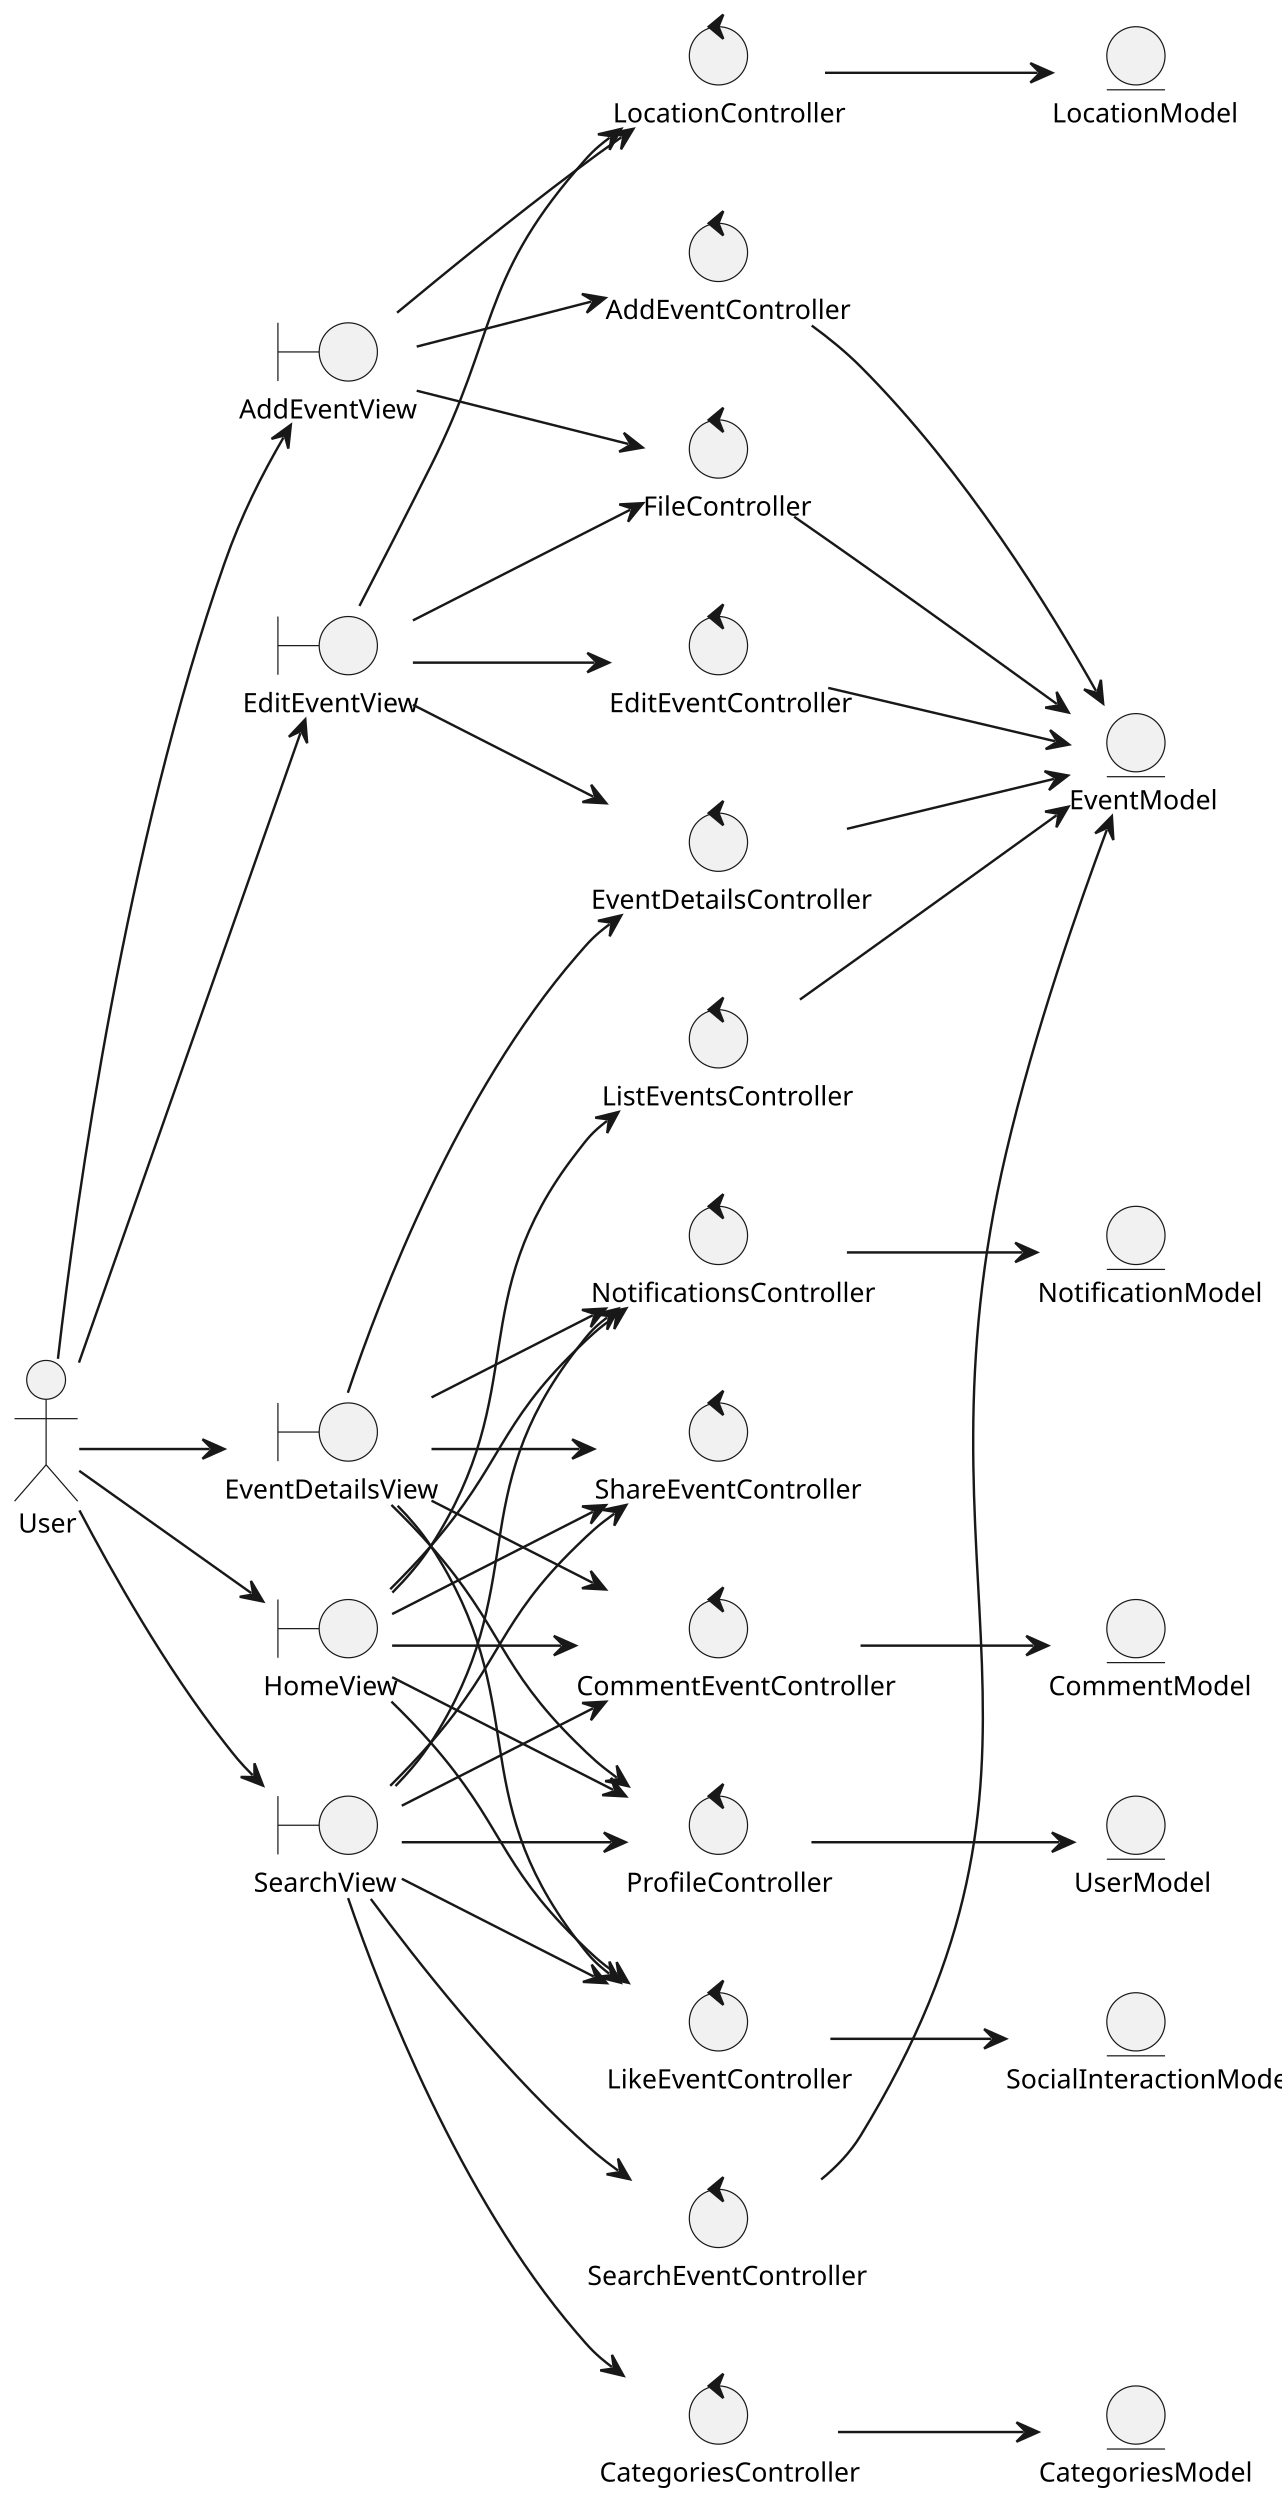
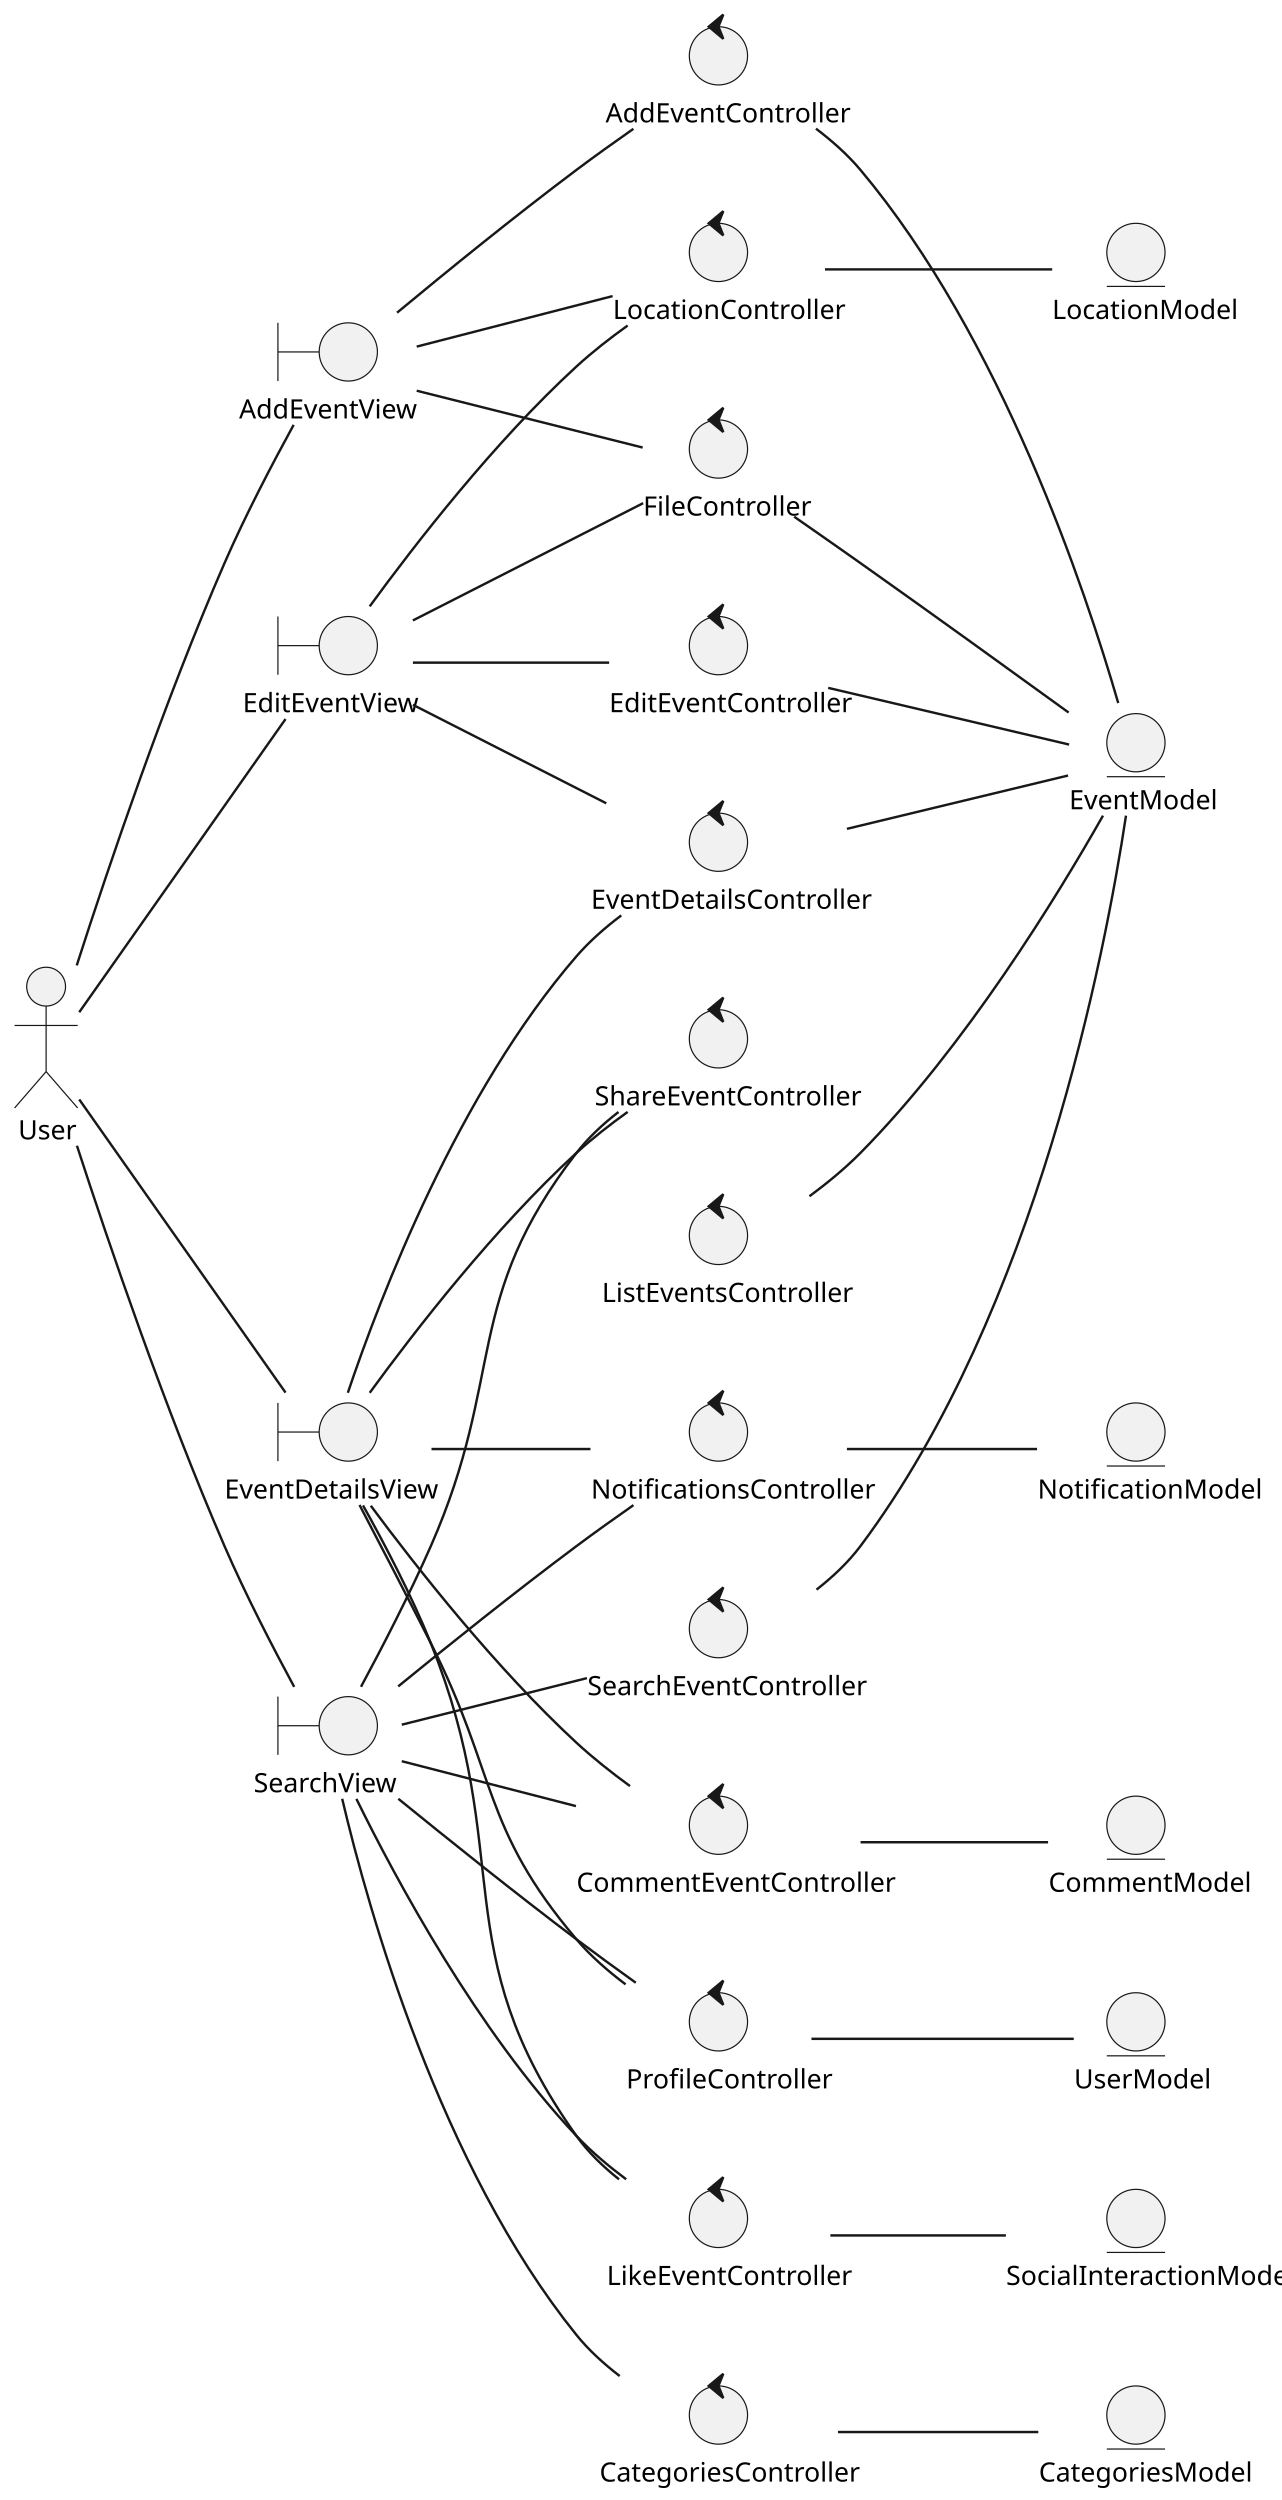
<svg xmlns="http://www.w3.org/2000/svg" contentStyleType="text/css" height="1030px" preserveAspectRatio="none" style="width:528px;height:1030px;background:#FFFFFF;" version="1.1" viewBox="0 0 528 1030" width="528px" zoomAndPan="magnify">
  <defs />
  <g>
    <g id="elem_user">
-       <ellipse cx="19" cy="568.5" fill="#F1F1F1" rx="8" ry="8" style="stroke:#181818;stroke-width:0.5;" />
-       <path d="M19,576.5 L19,603.5 M6,584.5 L32,584.5 M19,603.5 L6,618.5 M19,603.5 L32,618.5 " fill="none" style="stroke:#181818;stroke-width:0.5;" />
-       <text fill="#000000" font-family="sans-serif" font-size="11" lengthAdjust="spacing" textLength="23" x="7.5" y="631.419">User</text>
+       <ellipse cx="19" cy="406.5" fill="#F1F1F1" rx="8" ry="8" style="stroke:#181818;stroke-width:0.5;" />
+       <path d="M19,414.5 L19,441.5 M6,422.5 L32,422.5 M19,441.5 L6,456.5 M19,441.5 L32,456.5 " fill="none" style="stroke:#181818;stroke-width:0.5;" />
+       <text fill="#000000" font-family="sans-serif" font-size="11" lengthAdjust="spacing" textLength="23" x="7.5" y="469.419">User</text>
    </g>
    <g id="elem_userModel">
-       <ellipse cx="468" cy="752" fill="#F1F1F1" rx="12" ry="12" style="stroke:#181818;stroke-width:0.5;" />
-       <line style="stroke:#181818;stroke-width:0.5;" x1="456" x2="480" y1="766" y2="766" />
-       <text fill="#000000" font-family="sans-serif" font-size="11" lengthAdjust="spacing" textLength="51" x="442.5" y="779.419">UserModel</text>
+       <ellipse cx="468" cy="833" fill="#F1F1F1" rx="12" ry="12" style="stroke:#181818;stroke-width:0.5;" />
+       <line style="stroke:#181818;stroke-width:0.5;" x1="456" x2="480" y1="847" y2="847" />
+       <text fill="#000000" font-family="sans-serif" font-size="11" lengthAdjust="spacing" textLength="51" x="442.5" y="860.419">UserModel</text>
    </g>
    <g id="elem_eventModel">
      <ellipse cx="468" cy="306" fill="#F1F1F1" rx="12" ry="12" style="stroke:#181818;stroke-width:0.5;" />
      <line style="stroke:#181818;stroke-width:0.5;" x1="456" x2="480" y1="320" y2="320" />
      <text fill="#000000" font-family="sans-serif" font-size="11" lengthAdjust="spacing" textLength="55" x="440.5" y="333.419">EventModel</text>
    </g>
    <g id="elem_commentModel">
-       <ellipse cx="468" cy="671" fill="#F1F1F1" rx="12" ry="12" style="stroke:#181818;stroke-width:0.5;" />
-       <line style="stroke:#181818;stroke-width:0.5;" x1="456" x2="480" y1="685" y2="685" />
-       <text fill="#000000" font-family="sans-serif" font-size="11" lengthAdjust="spacing" textLength="72" x="432" y="698.419">CommentModel</text>
+       <ellipse cx="468" cy="752" fill="#F1F1F1" rx="12" ry="12" style="stroke:#181818;stroke-width:0.5;" />
+       <line style="stroke:#181818;stroke-width:0.5;" x1="456" x2="480" y1="766" y2="766" />
+       <text fill="#000000" font-family="sans-serif" font-size="11" lengthAdjust="spacing" textLength="72" x="432" y="779.419">CommentModel</text>
    </g>
    <g id="elem_notificationModel">
-       <ellipse cx="468" cy="509" fill="#F1F1F1" rx="12" ry="12" style="stroke:#181818;stroke-width:0.5;" />
-       <line style="stroke:#181818;stroke-width:0.5;" x1="456" x2="480" y1="523" y2="523" />
-       <text fill="#000000" font-family="sans-serif" font-size="11" lengthAdjust="spacing" textLength="81" x="427.5" y="536.419">NotificationModel</text>
+       <ellipse cx="468" cy="590" fill="#F1F1F1" rx="12" ry="12" style="stroke:#181818;stroke-width:0.5;" />
+       <line style="stroke:#181818;stroke-width:0.5;" x1="456" x2="480" y1="604" y2="604" />
+       <text fill="#000000" font-family="sans-serif" font-size="11" lengthAdjust="spacing" textLength="81" x="427.5" y="617.419">NotificationModel</text>
    </g>
    <g id="elem_categoriesModel">
      <ellipse cx="468" cy="995" fill="#F1F1F1" rx="12" ry="12" style="stroke:#181818;stroke-width:0.5;" />
      <line style="stroke:#181818;stroke-width:0.5;" x1="456" x2="480" y1="1009" y2="1009" />
      <text fill="#000000" font-family="sans-serif" font-size="11" lengthAdjust="spacing" textLength="80" x="428" y="1022.419">CategoriesModel</text>
    </g>
    <g id="elem_socialInteractionModel">
-       <ellipse cx="468" cy="833" fill="#F1F1F1" rx="12" ry="12" style="stroke:#181818;stroke-width:0.5;" />
-       <line style="stroke:#181818;stroke-width:0.5;" x1="456" x2="480" y1="847" y2="847" />
-       <text fill="#000000" font-family="sans-serif" font-size="11" lengthAdjust="spacing" textLength="107" x="414.5" y="860.419">SocialInteractionModel</text>
+       <ellipse cx="468" cy="914" fill="#F1F1F1" rx="12" ry="12" style="stroke:#181818;stroke-width:0.5;" />
+       <line style="stroke:#181818;stroke-width:0.5;" x1="456" x2="480" y1="928" y2="928" />
+       <text fill="#000000" font-family="sans-serif" font-size="11" lengthAdjust="spacing" textLength="107" x="414.5" y="941.419">SocialInteractionModel</text>
    </g>
    <g id="elem_locationModel">
-       <ellipse cx="468" cy="23" fill="#F1F1F1" rx="12" ry="12" style="stroke:#181818;stroke-width:0.5;" />
-       <line style="stroke:#181818;stroke-width:0.5;" x1="456" x2="480" y1="37" y2="37" />
-       <text fill="#000000" font-family="sans-serif" font-size="11" lengthAdjust="spacing" textLength="69" x="433.5" y="50.419">LocationModel</text>
+       <ellipse cx="468" cy="104" fill="#F1F1F1" rx="12" ry="12" style="stroke:#181818;stroke-width:0.5;" />
+       <line style="stroke:#181818;stroke-width:0.5;" x1="456" x2="480" y1="118" y2="118" />
+       <text fill="#000000" font-family="sans-serif" font-size="11" lengthAdjust="spacing" textLength="69" x="433.5" y="131.419">LocationModel</text>
    </g>
    <g id="elem_addEventView">
      <path d="M114.5,133 L114.5,157 M114.5,145 L131.5,145 " fill="none" style="stroke:#181818;stroke-width:0.5;" />
      <ellipse cx="143.5" cy="145" fill="#F1F1F1" rx="12" ry="12" style="stroke:#181818;stroke-width:0.5;" />
      <text fill="#000000" font-family="sans-serif" font-size="11" lengthAdjust="spacing" textLength="73" x="98.5" y="172.419">AddEventView</text>
    </g>
    <g id="elem_editEventView">
      <path d="M114.5,254 L114.5,278 M114.5,266 L131.5,266 " fill="none" style="stroke:#181818;stroke-width:0.5;" />
      <ellipse cx="143.5" cy="266" fill="#F1F1F1" rx="12" ry="12" style="stroke:#181818;stroke-width:0.5;" />
      <text fill="#000000" font-family="sans-serif" font-size="11" lengthAdjust="spacing" textLength="70" x="100" y="293.419">EditEventView</text>
    </g>
    <g id="elem_eventDetailsView">
      <path d="M114.5,578 L114.5,602 M114.5,590 L131.5,590 " fill="none" style="stroke:#181818;stroke-width:0.5;" />
      <ellipse cx="143.5" cy="590" fill="#F1F1F1" rx="12" ry="12" style="stroke:#181818;stroke-width:0.5;" />
      <text fill="#000000" font-family="sans-serif" font-size="11" lengthAdjust="spacing" textLength="85" x="92.5" y="617.419">EventDetailsView</text>
    </g>
    <g id="elem_searchView">
-       <path d="M114.5,740 L114.5,764 M114.5,752 L131.5,752 " fill="none" style="stroke:#181818;stroke-width:0.5;" />
-       <ellipse cx="143.5" cy="752" fill="#F1F1F1" rx="12" ry="12" style="stroke:#181818;stroke-width:0.5;" />
-       <text fill="#000000" font-family="sans-serif" font-size="11" lengthAdjust="spacing" textLength="61" x="104.5" y="779.419">SearchView</text>
-     </g>
-     <g id="elem_homeView">
-       <path d="M114.5,659 L114.5,683 M114.5,671 L131.5,671 " fill="none" style="stroke:#181818;stroke-width:0.5;" />
-       <ellipse cx="143.5" cy="671" fill="#F1F1F1" rx="12" ry="12" style="stroke:#181818;stroke-width:0.5;" />
-       <text fill="#000000" font-family="sans-serif" font-size="11" lengthAdjust="spacing" textLength="53" x="108.5" y="698.419">HomeView</text>
+       <path d="M114.5,699 L114.5,723 M114.5,711 L131.5,711 " fill="none" style="stroke:#181818;stroke-width:0.5;" />
+       <ellipse cx="143.5" cy="711" fill="#F1F1F1" rx="12" ry="12" style="stroke:#181818;stroke-width:0.5;" />
+       <text fill="#000000" font-family="sans-serif" font-size="11" lengthAdjust="spacing" textLength="61" x="104.5" y="738.419">SearchView</text>
    </g>
    <g id="elem_categoriesController">
      <ellipse cx="296" cy="995" fill="#F1F1F1" rx="12" ry="12" style="stroke:#181818;stroke-width:0.5;" />
      <polygon fill="#181818" points="292,983,298,978,296,983,298,988,292,983" style="stroke:#181818;stroke-width:1.0;" />
      <text fill="#000000" font-family="sans-serif" font-size="11" lengthAdjust="spacing" textLength="98" x="247" y="1022.419">CategoriesController</text>
    </g>
    <g id="elem_likeEventController">
+       <ellipse cx="296" cy="914" fill="#F1F1F1" rx="12" ry="12" style="stroke:#181818;stroke-width:0.5;" />
+       <polygon fill="#181818" points="292,902,298,897,296,902,298,907,292,902" style="stroke:#181818;stroke-width:1.0;" />
+       <text fill="#000000" font-family="sans-serif" font-size="11" lengthAdjust="spacing" textLength="92" x="250" y="941.419">LikeEventController</text>
+     </g>
+     <g id="elem_notificationController">
+       <ellipse cx="296" cy="590" fill="#F1F1F1" rx="12" ry="12" style="stroke:#181818;stroke-width:0.5;" />
+       <polygon fill="#181818" points="292,578,298,573,296,578,298,583,292,578" style="stroke:#181818;stroke-width:1.0;" />
+       <text fill="#000000" font-family="sans-serif" font-size="11" lengthAdjust="spacing" textLength="105" x="243.5" y="617.419">NotificationsController</text>
+     </g>
+     <g id="elem_shareEventController">
+       <ellipse cx="296" cy="428" fill="#F1F1F1" rx="12" ry="12" style="stroke:#181818;stroke-width:0.5;" />
+       <polygon fill="#181818" points="292,416,298,411,296,416,298,421,292,416" style="stroke:#181818;stroke-width:1.0;" />
+       <text fill="#000000" font-family="sans-serif" font-size="11" lengthAdjust="spacing" textLength="102" x="245" y="455.419">ShareEventController</text>
+     </g>
+     <g id="elem_commentEventController">
+       <ellipse cx="296" cy="752" fill="#F1F1F1" rx="12" ry="12" style="stroke:#181818;stroke-width:0.5;" />
+       <polygon fill="#181818" points="292,740,298,735,296,740,298,745,292,740" style="stroke:#181818;stroke-width:1.0;" />
+       <text fill="#000000" font-family="sans-serif" font-size="11" lengthAdjust="spacing" textLength="117" x="237.5" y="779.419">CommentEventController</text>
+     </g>
+     <g id="elem_profileController">
      <ellipse cx="296" cy="833" fill="#F1F1F1" rx="12" ry="12" style="stroke:#181818;stroke-width:0.5;" />
      <polygon fill="#181818" points="292,821,298,816,296,821,298,826,292,821" style="stroke:#181818;stroke-width:1.0;" />
-       <text fill="#000000" font-family="sans-serif" font-size="11" lengthAdjust="spacing" textLength="92" x="250" y="860.419">LikeEventController</text>
-     </g>
-     <g id="elem_notificationController">
-       <ellipse cx="296" cy="509" fill="#F1F1F1" rx="12" ry="12" style="stroke:#181818;stroke-width:0.5;" />
-       <polygon fill="#181818" points="292,497,298,492,296,497,298,502,292,497" style="stroke:#181818;stroke-width:1.0;" />
-       <text fill="#000000" font-family="sans-serif" font-size="11" lengthAdjust="spacing" textLength="105" x="243.5" y="536.419">NotificationsController</text>
-     </g>
-     <g id="elem_shareEventController">
-       <ellipse cx="296" cy="590" fill="#F1F1F1" rx="12" ry="12" style="stroke:#181818;stroke-width:0.5;" />
-       <polygon fill="#181818" points="292,578,298,573,296,578,298,583,292,578" style="stroke:#181818;stroke-width:1.0;" />
-       <text fill="#000000" font-family="sans-serif" font-size="11" lengthAdjust="spacing" textLength="102" x="245" y="617.419">ShareEventController</text>
-     </g>
-     <g id="elem_commentEventController">
-       <ellipse cx="296" cy="671" fill="#F1F1F1" rx="12" ry="12" style="stroke:#181818;stroke-width:0.5;" />
-       <polygon fill="#181818" points="292,659,298,654,296,659,298,664,292,659" style="stroke:#181818;stroke-width:1.0;" />
-       <text fill="#000000" font-family="sans-serif" font-size="11" lengthAdjust="spacing" textLength="117" x="237.5" y="698.419">CommentEventController</text>
-     </g>
-     <g id="elem_profileController">
-       <ellipse cx="296" cy="752" fill="#F1F1F1" rx="12" ry="12" style="stroke:#181818;stroke-width:0.5;" />
-       <polygon fill="#181818" points="292,740,298,735,296,740,298,745,292,740" style="stroke:#181818;stroke-width:1.0;" />
-       <text fill="#000000" font-family="sans-serif" font-size="11" lengthAdjust="spacing" textLength="76" x="258" y="779.419">ProfileController</text>
+       <text fill="#000000" font-family="sans-serif" font-size="11" lengthAdjust="spacing" textLength="76" x="258" y="860.419">ProfileController</text>
    </g>
    <g id="elem_fileController">
      <ellipse cx="296" cy="185" fill="#F1F1F1" rx="12" ry="12" style="stroke:#181818;stroke-width:0.5;" />
      <polygon fill="#181818" points="292,173,298,168,296,173,298,178,292,173" style="stroke:#181818;stroke-width:1.0;" />
      <text fill="#000000" font-family="sans-serif" font-size="11" lengthAdjust="spacing" textLength="62" x="265" y="212.419">FileController</text>
    </g>
    <g id="elem_addEventController">
+       <ellipse cx="296" cy="23" fill="#F1F1F1" rx="12" ry="12" style="stroke:#181818;stroke-width:0.5;" />
+       <polygon fill="#181818" points="292,11,298,6,296,11,298,16,292,11" style="stroke:#181818;stroke-width:1.0;" />
+       <text fill="#000000" font-family="sans-serif" font-size="11" lengthAdjust="spacing" textLength="93" x="249.5" y="50.419">AddEventController</text>
+     </g>
+     <g id="elem_locationController">
      <ellipse cx="296" cy="104" fill="#F1F1F1" rx="12" ry="12" style="stroke:#181818;stroke-width:0.5;" />
      <polygon fill="#181818" points="292,92,298,87,296,92,298,97,292,92" style="stroke:#181818;stroke-width:1.0;" />
-       <text fill="#000000" font-family="sans-serif" font-size="11" lengthAdjust="spacing" textLength="93" x="249.5" y="131.419">AddEventController</text>
-     </g>
-     <g id="elem_locationController">
-       <ellipse cx="296" cy="23" fill="#F1F1F1" rx="12" ry="12" style="stroke:#181818;stroke-width:0.5;" />
-       <polygon fill="#181818" points="292,11,298,6,296,11,298,16,292,11" style="stroke:#181818;stroke-width:1.0;" />
-       <text fill="#000000" font-family="sans-serif" font-size="11" lengthAdjust="spacing" textLength="87" x="252.5" y="50.419">LocationController</text>
+       <text fill="#000000" font-family="sans-serif" font-size="11" lengthAdjust="spacing" textLength="87" x="252.5" y="131.419">LocationController</text>
    </g>
    <g id="elem_editEventController">
      <ellipse cx="296" cy="266" fill="#F1F1F1" rx="12" ry="12" style="stroke:#181818;stroke-width:0.5;" />
      <polygon fill="#181818" points="292,254,298,249,296,254,298,259,292,254" style="stroke:#181818;stroke-width:1.0;" />
      <text fill="#000000" font-family="sans-serif" font-size="11" lengthAdjust="spacing" textLength="90" x="251" y="293.419">EditEventController</text>
    </g>
    <g id="elem_eventDetailsController">
      <ellipse cx="296" cy="347" fill="#F1F1F1" rx="12" ry="12" style="stroke:#181818;stroke-width:0.5;" />
      <polygon fill="#181818" points="292,335,298,330,296,335,298,340,292,335" style="stroke:#181818;stroke-width:1.0;" />
      <text fill="#000000" font-family="sans-serif" font-size="11" lengthAdjust="spacing" textLength="105" x="243.5" y="374.419">EventDetailsController</text>
    </g>
    <g id="elem_searchEventController">
-       <ellipse cx="296" cy="914" fill="#F1F1F1" rx="12" ry="12" style="stroke:#181818;stroke-width:0.5;" />
-       <polygon fill="#181818" points="292,902,298,897,296,902,298,907,292,902" style="stroke:#181818;stroke-width:1.0;" />
-       <text fill="#000000" font-family="sans-serif" font-size="11" lengthAdjust="spacing" textLength="108" x="242" y="941.419">SearchEventController</text>
+       <ellipse cx="296" cy="671" fill="#F1F1F1" rx="12" ry="12" style="stroke:#181818;stroke-width:0.5;" />
+       <polygon fill="#181818" points="292,659,298,654,296,659,298,664,292,659" style="stroke:#181818;stroke-width:1.0;" />
+       <text fill="#000000" font-family="sans-serif" font-size="11" lengthAdjust="spacing" textLength="108" x="242" y="698.419">SearchEventController</text>
    </g>
    <g id="elem_listEventsController">
-       <ellipse cx="296" cy="428" fill="#F1F1F1" rx="12" ry="12" style="stroke:#181818;stroke-width:0.5;" />
-       <polygon fill="#181818" points="292,416,298,411,296,416,298,421,292,416" style="stroke:#181818;stroke-width:1.0;" />
-       <text fill="#000000" font-family="sans-serif" font-size="11" lengthAdjust="spacing" textLength="96" x="248" y="455.419">ListEventsController</text>
+       <ellipse cx="296" cy="509" fill="#F1F1F1" rx="12" ry="12" style="stroke:#181818;stroke-width:0.5;" />
+       <polygon fill="#181818" points="292,497,298,492,296,497,298,502,292,497" style="stroke:#181818;stroke-width:1.0;" />
+       <text fill="#000000" font-family="sans-serif" font-size="11" lengthAdjust="spacing" textLength="96" x="248" y="536.419">ListEventsController</text>
    </g>
    <g id="link_user_addEventView">
-       <path d="M23.87,559.83 C31.62,492.78 51.88,347.83 92.5,232 C99.54,211.92 107.804,195.793 116.824,180.213 " fill="none" id="user-to-addEventView" style="stroke:#181818;stroke-width:1.0;" />
-       <polygon fill="#181818" points="119.83,175.02,111.859,180.805,117.325,179.347,118.782,184.813,119.83,175.02" style="stroke:#181818;stroke-width:1.0;" />
+       <path d="M31.62,397.74 C44.85,356.58 67.84,288.61 92.5,232 C101.06,212.35 112.34,190.82 120.98,175.05 " fill="none" id="user-addEventView" style="stroke:#181818;stroke-width:1.0;" />
    </g>
    <g id="link_user_editEventView">
-       <path d="M32.53,561.4 C56.01,494.66 104.069,358.08 123.779,302.04 " fill="none" id="user-to-editEventView" style="stroke:#181818;stroke-width:1.0;" />
-       <polygon fill="#181818" points="125.77,296.38,119.01,303.543,124.111,301.097,126.557,306.197,125.77,296.38" style="stroke:#181818;stroke-width:1.0;" />
+       <path d="M32.64,417.04 C53.39,387.55 94.68,328.88 117.64,296.25 " fill="none" id="user-editEventView" style="stroke:#181818;stroke-width:1.0;" />
    </g>
    <g id="link_user_eventDetailsView">
-       <path d="M32.64,597 C47.01,597 65.24,597 86.41,597 " fill="none" id="user-to-eventDetailsView" style="stroke:#181818;stroke-width:1.0;" />
-       <polygon fill="#181818" points="92.41,597,83.41,593,87.41,597,83.41,601,92.41,597" style="stroke:#181818;stroke-width:1.0;" />
+       <path d="M32.64,452.96 C53.39,482.45 94.68,541.12 117.64,573.75 " fill="none" id="user-eventDetailsView" style="stroke:#181818;stroke-width:1.0;" />
    </g>
    <g id="link_user_searchView">
-       <path d="M32.73,622.28 C46.03,647.62 68.3,687.18 92.5,718 C97.25,724.05 98.609,725.876 104.119,731.416 " fill="none" id="user-to-searchView" style="stroke:#181818;stroke-width:1.0;" />
-       <polygon fill="#181818" points="108.35,735.67,104.839,726.468,104.824,732.125,99.167,732.11,108.35,735.67" style="stroke:#181818;stroke-width:1.0;" />
-     </g>
-     <g id="link_user_homeView">
-       <path d="M32.64,605.98 C50.84,618.91 79.949,639.594 103.519,656.344 " fill="none" id="user-to-homeView" style="stroke:#181818;stroke-width:1.0;" />
-       <polygon fill="#181818" points="108.41,659.82,103.391,651.346,104.334,656.924,98.757,657.867,108.41,659.82" style="stroke:#181818;stroke-width:1.0;" />
+       <path d="M31.7,472.04 C45,512.98 68.05,580.59 92.5,637 C101.17,657.01 112.55,678.98 121.2,694.99 " fill="none" id="user-searchView" style="stroke:#181818;stroke-width:1.0;" />
    </g>
    <g id="link_addEventView_addEventController">
-       <path d="M171.68,142.8 C194.66,136.87 218.94,130.606 243.639,124.246 " fill="none" id="addEventView-to-addEventController" style="stroke:#181818;stroke-width:1.0;" />
-       <polygon fill="#181818" points="249.45,122.75,239.737,121.121,244.608,123.997,241.732,128.868,249.45,122.75" style="stroke:#181818;stroke-width:1.0;" />
+       <path d="M163.58,128.83 C183.75,112.1 211.95,89.17 237.5,70 C244.99,64.38 253.18,58.52 260.96,53.08 " fill="none" id="addEventView-addEventController" style="stroke:#181818;stroke-width:1.0;" />
    </g>
    <g id="link_addEventView_locationController">
-       <path d="M163.58,128.83 C183.75,112.1 211.95,89.17 237.5,70 C244.99,64.38 248.263,61.958 256.043,56.518 " fill="none" id="addEventView-to-locationController" style="stroke:#181818;stroke-width:1.0;" />
-       <polygon fill="#181818" points="260.96,53.08,251.292,54.959,256.862,55.945,255.876,61.516,260.96,53.08" style="stroke:#181818;stroke-width:1.0;" />
+       <path d="M171.68,142.8 C195.58,136.64 227.16,128.49 252.38,121.99 " fill="none" id="addEventView-locationController" style="stroke:#181818;stroke-width:1.0;" />
    </g>
    <g id="link_addEventView_fileController">
-       <path d="M171.68,160.98 C199.7,168.03 232.462,176.266 258.962,182.935 " fill="none" id="addEventView-to-fileController" style="stroke:#181818;stroke-width:1.0;" />
-       <polygon fill="#181818" points="264.78,184.4,257.029,178.324,259.931,183.18,255.076,186.082,264.78,184.4" style="stroke:#181818;stroke-width:1.0;" />
+       <path d="M171.68,160.98 C199.7,168.03 238.28,177.73 264.78,184.4 " fill="none" id="addEventView-fileController" style="stroke:#181818;stroke-width:1.0;" />
    </g>
    <g id="link_editEventView_editEventController">
-       <path d="M170.11,273 C193.74,273 219.42,273 244.96,273 " fill="none" id="editEventView-to-editEventController" style="stroke:#181818;stroke-width:1.0;" />
-       <polygon fill="#181818" points="250.96,273,241.96,269,245.96,273,241.96,277,250.96,273" style="stroke:#181818;stroke-width:1.0;" />
+       <path d="M170.11,273 C193.74,273 225.42,273 250.96,273 " fill="none" id="editEventView-editEventController" style="stroke:#181818;stroke-width:1.0;" />
    </g>
    <g id="link_editEventView_eventDetailsController">
-       <path d="M170.11,290.38 C193.38,302.23 219.103,315.337 244.433,328.237 " fill="none" id="editEventView-to-eventDetailsController" style="stroke:#181818;stroke-width:1.0;" />
-       <polygon fill="#181818" points="249.78,330.96,243.575,323.311,245.325,328.691,239.945,330.44,249.78,330.96" style="stroke:#181818;stroke-width:1.0;" />
+       <path d="M170.11,290.38 C193.38,302.23 224.45,318.06 249.78,330.96 " fill="none" id="editEventView-eventDetailsController" style="stroke:#181818;stroke-width:1.0;" />
    </g>
    <g id="link_editEventView_fileController">
-       <path d="M170.11,255.62 C198.31,241.26 232.614,223.784 259.624,210.024 " fill="none" id="editEventView-to-fileController" style="stroke:#181818;stroke-width:1.0;" />
-       <polygon fill="#181818" points="264.97,207.3,255.135,207.821,260.515,209.57,258.766,214.95,264.97,207.3" style="stroke:#181818;stroke-width:1.0;" />
+       <path d="M170.11,255.62 C198.31,241.26 237.96,221.06 264.97,207.3 " fill="none" id="editEventView-fileController" style="stroke:#181818;stroke-width:1.0;" />
    </g>
    <g id="link_editEventView_locationController">
-       <path d="M148.09,249.66 C156.42,233.5 167.72,211.49 177.5,192 C204.61,138 198.11,115.82 237.5,70 C242.81,63.82 244.492,61.756 251.152,56.726 " fill="none" id="editEventView-to-locationController" style="stroke:#181818;stroke-width:1.0;" />
-       <polygon fill="#181818" points="255.94,53.11,246.347,55.342,251.95,56.123,251.169,61.726,255.94,53.11" style="stroke:#181818;stroke-width:1.0;" />
+       <path d="M152.32,249.83 C171.12,224.04 203.8,181.92 237.5,151 C243.95,145.08 251.32,139.33 258.59,134.11 " fill="none" id="editEventView-locationController" style="stroke:#181818;stroke-width:1.0;" />
    </g>
    <g id="link_eventDetailsView_eventDetailsController">
-       <path d="M143.31,573.82 C156.84,533.68 188.9,450.17 237.5,394 C242.83,387.84 244.519,385.772 251.179,380.752 " fill="none" id="eventDetailsView-to-eventDetailsController" style="stroke:#181818;stroke-width:1.0;" />
-       <polygon fill="#181818" points="255.97,377.14,246.375,379.363,251.977,380.15,251.191,385.752,255.97,377.14" style="stroke:#181818;stroke-width:1.0;" />
+       <path d="M143.31,573.82 C156.84,533.68 188.9,450.17 237.5,394 C242.83,387.84 249.31,382.16 255.97,377.14 " fill="none" id="eventDetailsView-eventDetailsController" style="stroke:#181818;stroke-width:1.0;" />
    </g>
    <g id="link_eventDetailsView_commentEventController">
-       <path d="M177.78,618.28 C199.86,629.53 221.654,640.637 244.254,652.147 " fill="none" id="eventDetailsView-to-commentEventController" style="stroke:#181818;stroke-width:1.0;" />
-       <polygon fill="#181818" points="249.6,654.87,243.395,647.221,245.144,652.601,239.765,654.35,249.6,654.87" style="stroke:#181818;stroke-width:1.0;" />
+       <path d="M152.76,620.36 C171.72,645.9 204.28,687.29 237.5,718 C244.25,724.24 251.98,730.35 259.54,735.86 " fill="none" id="eventDetailsView-commentEventController" style="stroke:#181818;stroke-width:1.0;" />
    </g>
    <g id="link_eventDetailsView_likeEventController">
-       <path d="M163.82,620.38 C168.83,625.49 173.67,631.14 177.5,637 C219.53,701.25 190.85,738.02 237.5,799 C242.57,805.62 244.271,807.927 250.981,813.167 " fill="none" id="eventDetailsView-to-likeEventController" style="stroke:#181818;stroke-width:1.0;" />
-       <polygon fill="#181818" points="255.71,816.86,251.079,808.168,251.769,813.783,246.155,814.473,255.71,816.86" style="stroke:#181818;stroke-width:1.0;" />
+       <path d="M149.57,620.24 C158.33,635.92 169.55,657.26 177.5,677 C212.65,764.27 182.88,803.4 237.5,880 C242.27,886.69 248.48,892.68 255.05,897.89 " fill="none" id="eventDetailsView-likeEventController" style="stroke:#181818;stroke-width:1.0;" />
    </g>
    <g id="link_eventDetailsView_profileController">
-       <path d="M161.26,620.04 C166.79,625.44 172.48,631.29 177.5,637 C207.06,670.66 205.54,686.61 237.5,718 C243.97,724.36 246.679,726.902 254.119,732.382 " fill="none" id="eventDetailsView-to-profileController" style="stroke:#181818;stroke-width:1.0;" />
-       <polygon fill="#181818" points="258.95,735.94,254.076,727.382,254.924,732.975,249.331,733.823,258.95,735.94" style="stroke:#181818;stroke-width:1.0;" />
+       <path d="M148.12,620.04 C156.46,635.99 167.76,657.73 177.5,677 C204.75,730.93 198.38,752.95 237.5,799 C243.29,805.82 250.46,812.09 257.74,817.56 " fill="none" id="eventDetailsView-profileController" style="stroke:#181818;stroke-width:1.0;" />
    </g>
    <g id="link_eventDetailsView_shareEventController">
-       <path d="M177.78,597 C198.29,597 217.18,597 238.73,597 " fill="none" id="eventDetailsView-to-shareEventController" style="stroke:#181818;stroke-width:1.0;" />
-       <polygon fill="#181818" points="244.73,597,235.73,593,239.73,597,235.73,601,244.73,597" style="stroke:#181818;stroke-width:1.0;" />
+       <path d="M152.32,573.83 C171.12,548.04 203.8,505.92 237.5,475 C243.95,469.08 251.32,463.33 258.59,458.11 " fill="none" id="eventDetailsView-shareEventController" style="stroke:#181818;stroke-width:1.0;" />
    </g>
    <g id="link_eventDetailsView_notificationController">
-       <path d="M177.78,575.72 C199.86,564.47 221.654,553.363 244.254,541.853 " fill="none" id="eventDetailsView-to-notificationController" style="stroke:#181818;stroke-width:1.0;" />
-       <polygon fill="#181818" points="249.6,539.13,239.765,539.65,245.144,541.399,243.395,546.779,249.6,539.13" style="stroke:#181818;stroke-width:1.0;" />
+       <path d="M177.78,597 C197.83,597 222.06,597 243.27,597 " fill="none" id="eventDetailsView-notificationController" style="stroke:#181818;stroke-width:1.0;" />
    </g>
    <g id="link_searchView_searchEventController">
-       <path d="M152.76,782.36 C171.72,807.9 204.28,849.29 237.5,880 C244.25,886.24 247.131,888.816 254.691,894.326 " fill="none" id="searchView-to-searchEventController" style="stroke:#181818;stroke-width:1.0;" />
-       <polygon fill="#181818" points="259.54,897.86,254.623,889.327,255.499,894.915,249.911,895.792,259.54,897.86" style="stroke:#181818;stroke-width:1.0;" />
+       <path d="M165.53,710.57 C186.91,705.19 216.39,697.78 241.82,691.38 " fill="none" id="searchView-searchEventController" style="stroke:#181818;stroke-width:1.0;" />
    </g>
    <g id="link_searchView_categoriesController">
-       <path d="M143.41,782.01 C157.08,821.85 189.36,904.82 237.5,961 C243.08,967.52 245.131,969.912 252.111,975.212 " fill="none" id="searchView-to-categoriesController" style="stroke:#181818;stroke-width:1.0;" />
-       <polygon fill="#181818" points="256.89,978.84,252.141,970.212,252.908,975.816,247.303,976.583,256.89,978.84" style="stroke:#181818;stroke-width:1.0;" />
+       <path d="M140.98,741.1 C151.85,787.24 181.34,892.35 237.5,962 C242.54,968.25 248.8,973.93 255.32,978.93 " fill="none" id="searchView-categoriesController" style="stroke:#181818;stroke-width:1.0;" />
    </g>
    <g id="link_searchView_likeEventController">
-       <path d="M165.53,774.05 C189.24,786.12 217.574,800.557 244.644,814.346 " fill="none" id="searchView-to-likeEventController" style="stroke:#181818;stroke-width:1.0;" />
-       <polygon fill="#181818" points="249.99,817.07,243.786,809.421,245.535,814.8,240.155,816.549,249.99,817.07" style="stroke:#181818;stroke-width:1.0;" />
+       <path d="M146.83,741.14 C163.18,774.44 196.65,836.64 237.5,880 C243.55,886.43 250.75,892.48 257.97,897.86 " fill="none" id="searchView-likeEventController" style="stroke:#181818;stroke-width:1.0;" />
    </g>
    <g id="link_searchView_notificationController">
-       <path d="M162.94,735.85 C168.25,730.38 173.44,724.3 177.5,718 C219.13,653.49 190.49,616.71 237.5,556 C242.34,549.75 243.69,547.779 250.08,542.819 " fill="none" id="searchView-to-notificationController" style="stroke:#181818;stroke-width:1.0;" />
-       <polygon fill="#181818" points="254.82,539.14,245.258,541.499,250.87,542.206,250.163,547.818,254.82,539.14" style="stroke:#181818;stroke-width:1.0;" />
+       <path d="M164.05,694.8 C184.21,678.32 212.2,655.87 237.5,637 C245.01,631.4 253.2,625.55 260.99,620.11 " fill="none" id="searchView-notificationController" style="stroke:#181818;stroke-width:1.0;" />
    </g>
    <g id="link_searchView_shareEventController">
-       <path d="M160.78,735.75 C166.45,730.11 172.32,723.97 177.5,718 C206.86,684.16 205.35,668.2 237.5,637 C243.7,630.99 246.024,628.753 253.163,623.573 " fill="none" id="searchView-to-shareEventController" style="stroke:#181818;stroke-width:1.0;" />
-       <polygon fill="#181818" points="258.02,620.05,248.386,622.097,253.973,622.986,253.084,628.573,258.02,620.05" style="stroke:#181818;stroke-width:1.0;" />
+       <path d="M148.73,694.96 C157.35,678.94 168.73,656.96 177.5,637 C208.39,566.71 190.49,535.71 237.5,475 C242.34,468.75 248.43,463.1 254.82,458.14 " fill="none" id="searchView-shareEventController" style="stroke:#181818;stroke-width:1.0;" />
    </g>
    <g id="link_searchView_profileController">
-       <path d="M165.53,759 C191.58,759 223.65,759 251.78,759 " fill="none" id="searchView-to-profileController" style="stroke:#181818;stroke-width:1.0;" />
-       <polygon fill="#181818" points="257.78,759,248.78,755,252.78,759,248.78,763,257.78,759" style="stroke:#181818;stroke-width:1.0;" />
+       <path d="M164.12,741.11 C184.31,757.54 212.31,779.99 237.5,799 C245.33,804.91 253.88,811.13 261.94,816.89 " fill="none" id="searchView-profileController" style="stroke:#181818;stroke-width:1.0;" />
    </g>
    <g id="link_searchView_commentEventController">
-       <path d="M165.53,743.95 C189.15,731.92 217.324,717.574 244.334,703.814 " fill="none" id="searchView-to-commentEventController" style="stroke:#181818;stroke-width:1.0;" />
-       <polygon fill="#181818" points="249.68,701.09,239.845,701.611,245.225,703.36,243.476,708.74,249.68,701.09" style="stroke:#181818;stroke-width:1.0;" />
-     </g>
-     <g id="link_homeView_listEventsController">
-       <path d="M161.65,656.16 C167.41,650.36 173.11,643.81 177.5,637 C219.13,572.49 190.49,535.71 237.5,475 C242.34,468.75 243.69,466.779 250.08,461.819 " fill="none" id="homeView-to-listEventsController" style="stroke:#181818;stroke-width:1.0;" />
-       <polygon fill="#181818" points="254.82,458.14,245.258,460.499,250.87,461.206,250.163,466.818,254.82,458.14" style="stroke:#181818;stroke-width:1.0;" />
-     </g>
-     <g id="link_homeView_profileController">
-       <path d="M161.55,691.01 C187.62,704.3 223.003,722.327 252.613,737.407 " fill="none" id="homeView-to-profileController" style="stroke:#181818;stroke-width:1.0;" />
-       <polygon fill="#181818" points="257.96,740.13,251.756,732.481,253.505,737.861,248.125,739.61,257.96,740.13" style="stroke:#181818;stroke-width:1.0;" />
-     </g>
-     <g id="link_homeView_commentEventController">
-       <path d="M161.55,678 C181.91,678 205.22,678 231.19,678 " fill="none" id="homeView-to-commentEventController" style="stroke:#181818;stroke-width:1.0;" />
-       <polygon fill="#181818" points="237.19,678,228.19,674,232.19,678,228.19,682,237.19,678" style="stroke:#181818;stroke-width:1.0;" />
-     </g>
-     <g id="link_homeView_likeEventController">
-       <path d="M161.26,701.04 C166.79,706.44 172.48,712.29 177.5,718 C207.06,751.66 205.54,767.61 237.5,799 C243.97,805.36 246.679,807.902 254.119,813.382 " fill="none" id="homeView-to-likeEventController" style="stroke:#181818;stroke-width:1.0;" />
-       <polygon fill="#181818" points="258.95,816.94,254.076,808.382,254.924,813.975,249.331,814.823,258.95,816.94" style="stroke:#181818;stroke-width:1.0;" />
-     </g>
-     <g id="link_homeView_notificationController">
-       <path d="M160.78,654.75 C166.45,649.11 172.32,642.97 177.5,637 C206.86,603.16 205.35,587.2 237.5,556 C243.7,549.99 246.024,547.753 253.163,542.573 " fill="none" id="homeView-to-notificationController" style="stroke:#181818;stroke-width:1.0;" />
-       <polygon fill="#181818" points="258.02,539.05,248.386,541.097,253.973,541.986,253.084,547.573,258.02,539.05" style="stroke:#181818;stroke-width:1.0;" />
-     </g>
-     <g id="link_homeView_shareEventController">
-       <path d="M161.55,664.99 C185.25,652.91 215.714,637.394 244.284,622.834 " fill="none" id="homeView-to-shareEventController" style="stroke:#181818;stroke-width:1.0;" />
-       <polygon fill="#181818" points="249.63,620.11,239.795,620.633,245.175,622.38,243.428,627.76,249.63,620.11" style="stroke:#181818;stroke-width:1.0;" />
+       <path d="M165.53,725.62 C185.65,730.8 212.95,737.84 237.29,744.12 " fill="none" id="searchView-commentEventController" style="stroke:#181818;stroke-width:1.0;" />
    </g>
    <g id="link_addEventController_eventModel">
-       <path d="M334.43,134.13 C341.46,139.26 348.48,144.98 354.5,151 C397.94,194.48 432.826,251.402 451.556,284.662 " fill="none" id="addEventController-to-eventModel" style="stroke:#181818;stroke-width:1.0;" />
-       <polygon fill="#181818" points="454.5,289.89,453.569,280.085,452.047,285.533,446.599,284.011,454.5,289.89" style="stroke:#181818;stroke-width:1.0;" />
+       <path d="M336.18,53.01 C342.83,58.05 349.26,63.76 354.5,70 C412.63,139.26 447.37,243.55 460.71,289.66 " fill="none" id="addEventController-eventModel" style="stroke:#181818;stroke-width:1.0;" />
    </g>
    <g id="link_fileController_eventModel">
-       <path d="M327.2,212.88 C336.02,219.01 345.67,225.75 354.5,232 C383.97,252.86 412.673,273.558 435.413,290.048 " fill="none" id="fileController-to-eventModel" style="stroke:#181818;stroke-width:1.0;" />
-       <polygon fill="#181818" points="440.27,293.57,435.332,285.048,436.222,290.635,430.636,291.525,440.27,293.57" style="stroke:#181818;stroke-width:1.0;" />
+       <path d="M327.2,212.88 C336.02,219.01 345.67,225.75 354.5,232 C383.97,252.86 417.53,277.08 440.27,293.57 " fill="none" id="fileController-eventModel" style="stroke:#181818;stroke-width:1.0;" />
    </g>
    <g id="link_locationController_locationModel">
-       <path d="M339.9,30 C368.91,30 400.69,30 427.5,30 " fill="none" id="locationController-to-locationModel" style="stroke:#181818;stroke-width:1.0;" />
-       <polygon fill="#181818" points="433.5,30,424.5,26,428.5,30,424.5,34,433.5,30" style="stroke:#181818;stroke-width:1.0;" />
+       <path d="M339.9,111 C368.91,111 406.69,111 433.5,111 " fill="none" id="locationController-locationModel" style="stroke:#181818;stroke-width:1.0;" />
    </g>
    <g id="link_editEventController_eventModel">
-       <path d="M341.22,283.41 C372.7,290.81 408.12,299.146 434.639,305.386 " fill="none" id="editEventController-to-eventModel" style="stroke:#181818;stroke-width:1.0;" />
-       <polygon fill="#181818" points="440.48,306.76,432.635,300.805,435.613,305.615,430.803,308.592,440.48,306.76" style="stroke:#181818;stroke-width:1.0;" />
+       <path d="M341.22,283.41 C372.7,290.81 413.96,300.52 440.48,306.76 " fill="none" id="editEventController-eventModel" style="stroke:#181818;stroke-width:1.0;" />
    </g>
    <g id="link_eventDetailsController_eventModel">
-       <path d="M348.93,341.48 C379,334.22 409.787,326.795 434.197,320.915 " fill="none" id="eventDetailsController-to-eventModel" style="stroke:#181818;stroke-width:1.0;" />
-       <polygon fill="#181818" points="440.03,319.51,430.344,317.729,435.169,320.681,432.217,325.506,440.03,319.51" style="stroke:#181818;stroke-width:1.0;" />
+       <path d="M348.93,341.48 C379,334.22 415.62,325.39 440.03,319.51 " fill="none" id="eventDetailsController-eventModel" style="stroke:#181818;stroke-width:1.0;" />
    </g>
    <g id="link_searchEventController_eventModel">
-       <path d="M338.31,897.94 C344.59,892.79 350.34,886.8 354.5,880 C449.49,724.8 372.97,652.16 414.5,475 C426.31,424.63 444.418,373.044 456.008,341.884 " fill="none" id="searchEventController-to-eventModel" style="stroke:#181818;stroke-width:1.0;" />
-       <polygon fill="#181818" points="458.1,336.26,451.213,343.301,456.357,340.946,458.712,346.09,458.1,336.26" style="stroke:#181818;stroke-width:1.0;" />
+       <path d="M336.4,654.94 C343.1,649.69 349.5,643.67 354.5,637 C427.13,540.01 455.38,392.48 463.91,336.05 " fill="none" id="searchEventController-eventModel" style="stroke:#181818;stroke-width:1.0;" />
    </g>
    <g id="link_listEventsController_eventModel">
-       <path d="M329.56,411.83 C337.71,406.01 346.43,399.78 354.5,394 C383.85,372.97 412.564,352.291 435.334,335.861 " fill="none" id="listEventsController-to-eventModel" style="stroke:#181818;stroke-width:1.0;" />
-       <polygon fill="#181818" points="440.2,332.35,430.561,334.373,436.145,335.276,435.242,340.86,440.2,332.35" style="stroke:#181818;stroke-width:1.0;" />
+       <path d="M333.5,492.86 C340.83,487.44 348.21,481.37 354.5,475 C397.69,431.27 435.62,369.22 454.44,336.04 " fill="none" id="listEventsController-eventModel" style="stroke:#181818;stroke-width:1.0;" />
    </g>
    <g id="link_commentEventController_commentModel">
-       <path d="M354.55,678 C380.18,678 403.53,678 425.81,678 " fill="none" id="commentEventController-to-commentModel" style="stroke:#181818;stroke-width:1.0;" />
-       <polygon fill="#181818" points="431.81,678,422.81,674,426.81,678,422.81,682,431.81,678" style="stroke:#181818;stroke-width:1.0;" />
+       <path d="M354.55,759 C380.18,759 409.53,759 431.81,759 " fill="none" id="commentEventController-commentModel" style="stroke:#181818;stroke-width:1.0;" />
    </g>
    <g id="link_profileController_userModel">
-       <path d="M334.31,759 C367.15,759 408.03,759 436.38,759 " fill="none" id="profileController-to-userModel" style="stroke:#181818;stroke-width:1.0;" />
-       <polygon fill="#181818" points="442.38,759,433.38,755,437.38,759,433.38,763,442.38,759" style="stroke:#181818;stroke-width:1.0;" />
+       <path d="M334.31,840 C367.15,840 414.03,840 442.38,840 " fill="none" id="profileController-userModel" style="stroke:#181818;stroke-width:1.0;" />
    </g>
    <g id="link_categoriesController_categoriesModel">
-       <path d="M345.26,1002 C371.37,1002 397.21,1002 421.78,1002 " fill="none" id="categoriesController-to-categoriesModel" style="stroke:#181818;stroke-width:1.0;" />
-       <polygon fill="#181818" points="427.78,1002,418.78,998,422.78,1002,418.78,1006,427.78,1002" style="stroke:#181818;stroke-width:1.0;" />
+       <path d="M345.26,1002 C371.37,1002 403.21,1002 427.78,1002 " fill="none" id="categoriesController-categoriesModel" style="stroke:#181818;stroke-width:1.0;" />
    </g>
    <g id="link_likeEventController_socialInteractionModel">
-       <path d="M342.11,840 C364.34,840 385.28,840 408.44,840 " fill="none" id="likeEventController-to-socialInteractionModel" style="stroke:#181818;stroke-width:1.0;" />
-       <polygon fill="#181818" points="414.44,840,405.44,836,409.44,840,405.44,844,414.44,840" style="stroke:#181818;stroke-width:1.0;" />
+       <path d="M342.11,921 C364.34,921 391.28,921 414.44,921 " fill="none" id="likeEventController-socialInteractionModel" style="stroke:#181818;stroke-width:1.0;" />
    </g>
    <g id="link_notificationController_notificationModel">
-       <path d="M348.93,516 C374.12,516 397.91,516 421.26,516 " fill="none" id="notificationController-to-notificationModel" style="stroke:#181818;stroke-width:1.0;" />
-       <polygon fill="#181818" points="427.26,516,418.26,512,422.26,516,418.26,520,427.26,516" style="stroke:#181818;stroke-width:1.0;" />
+       <path d="M348.93,597 C374.12,597 403.91,597 427.26,597 " fill="none" id="notificationController-notificationModel" style="stroke:#181818;stroke-width:1.0;" />
    </g>
  </g>
</svg>
